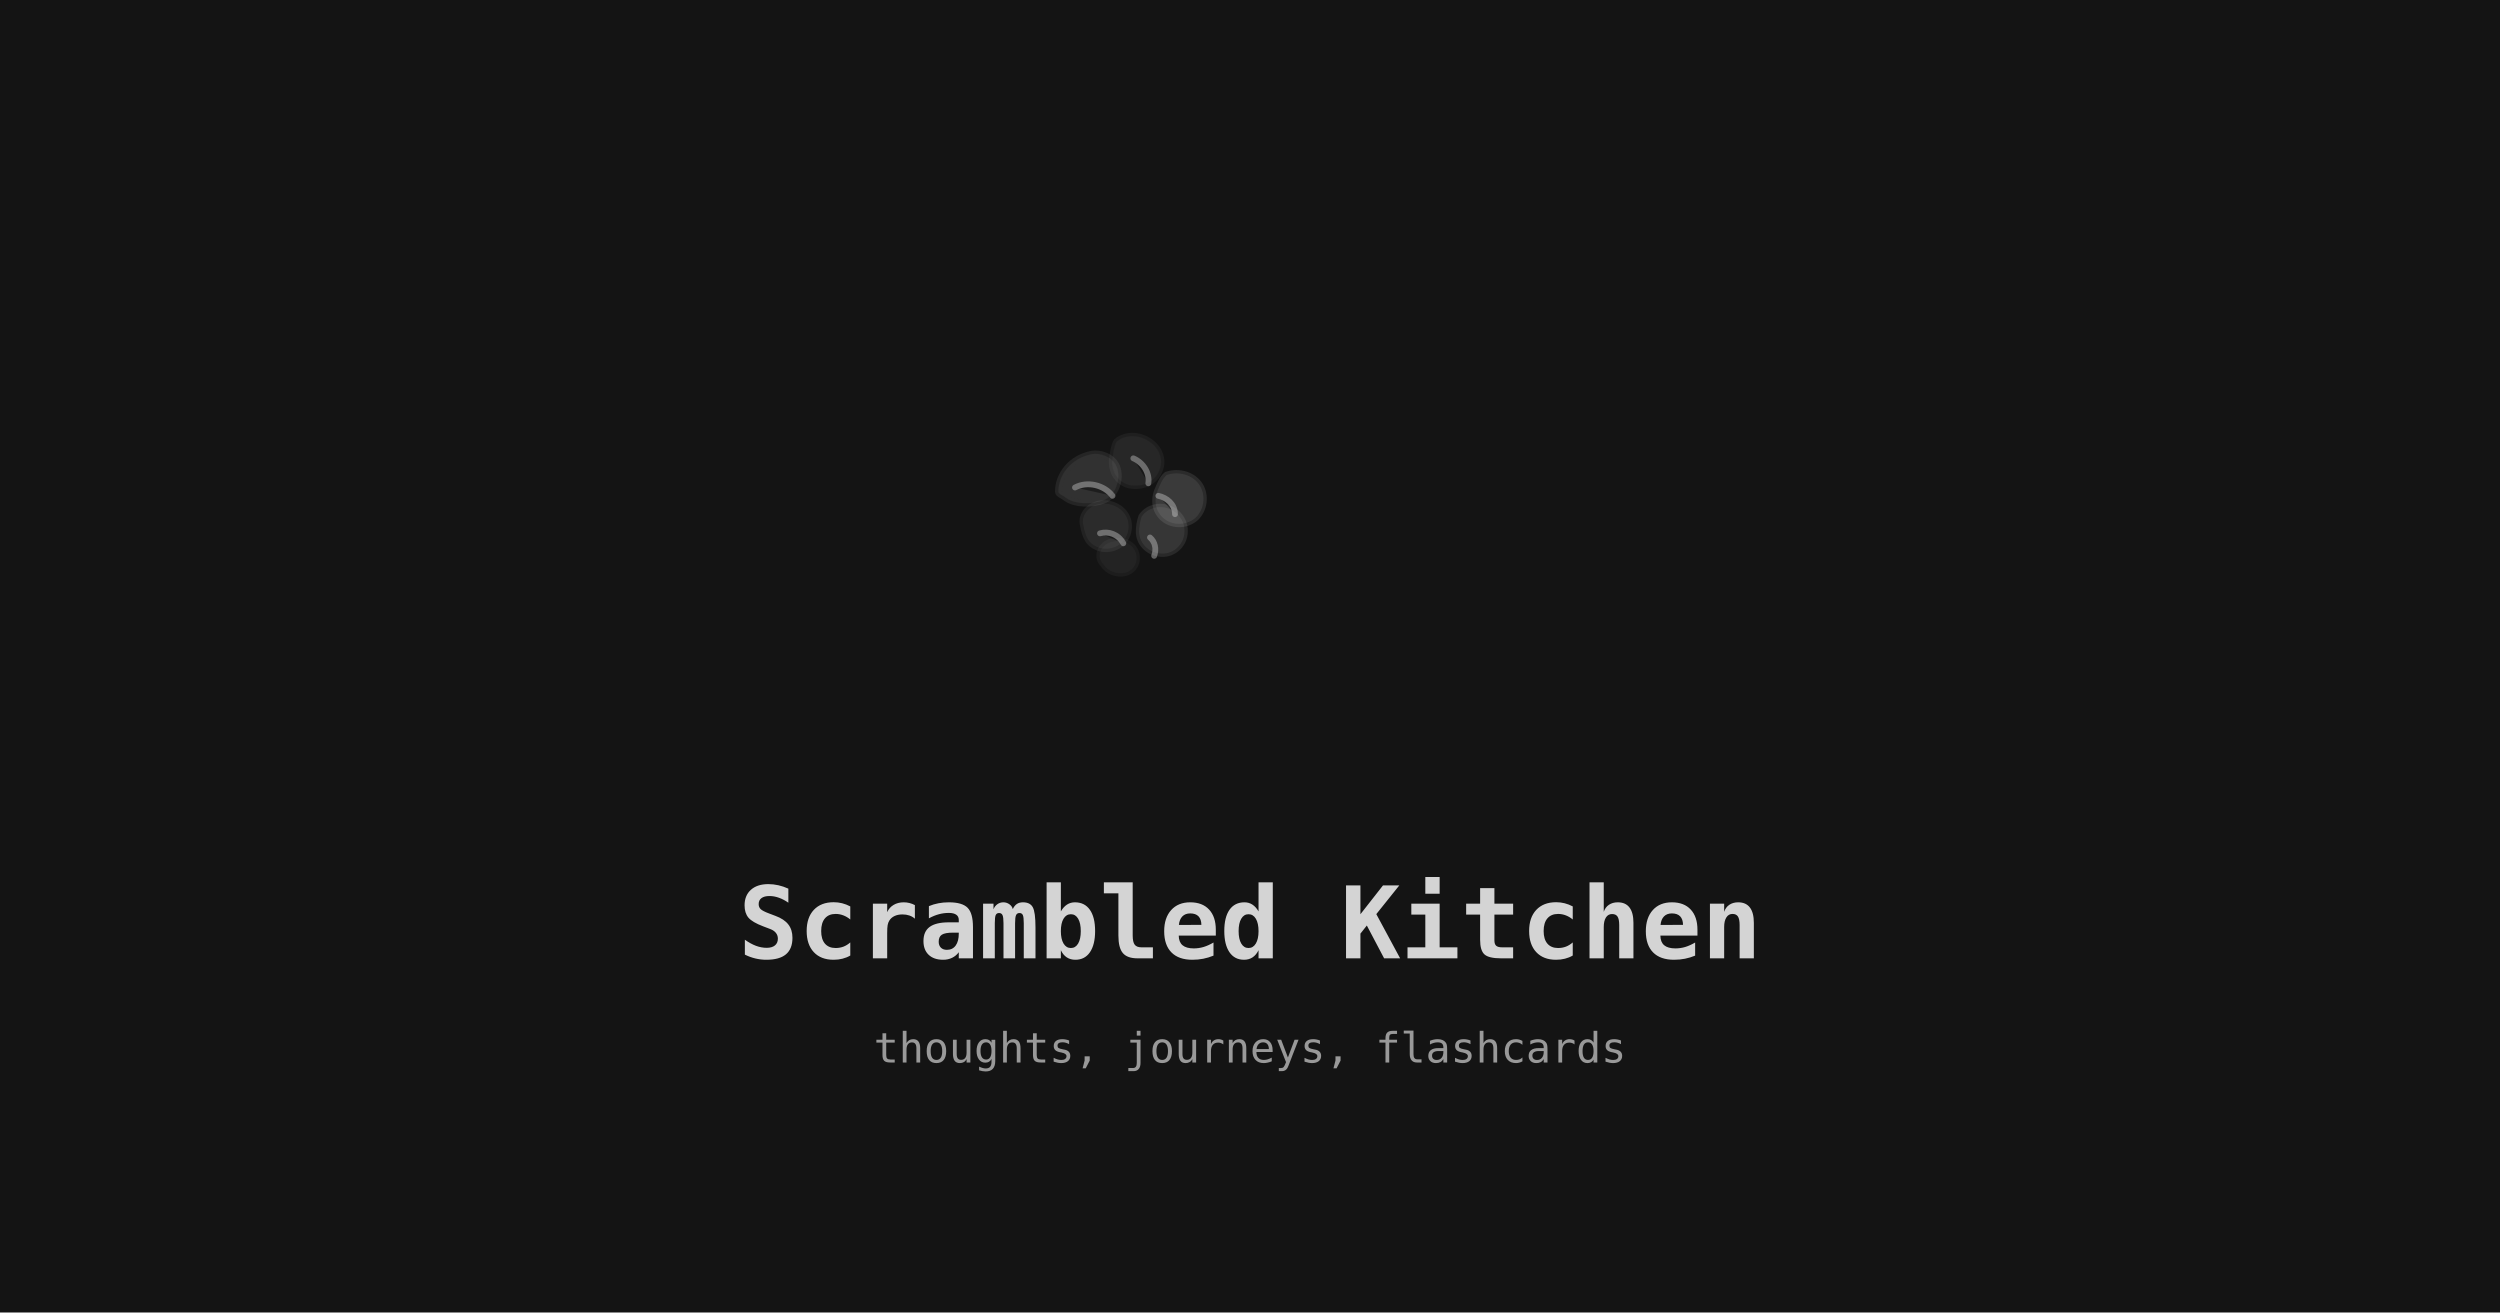
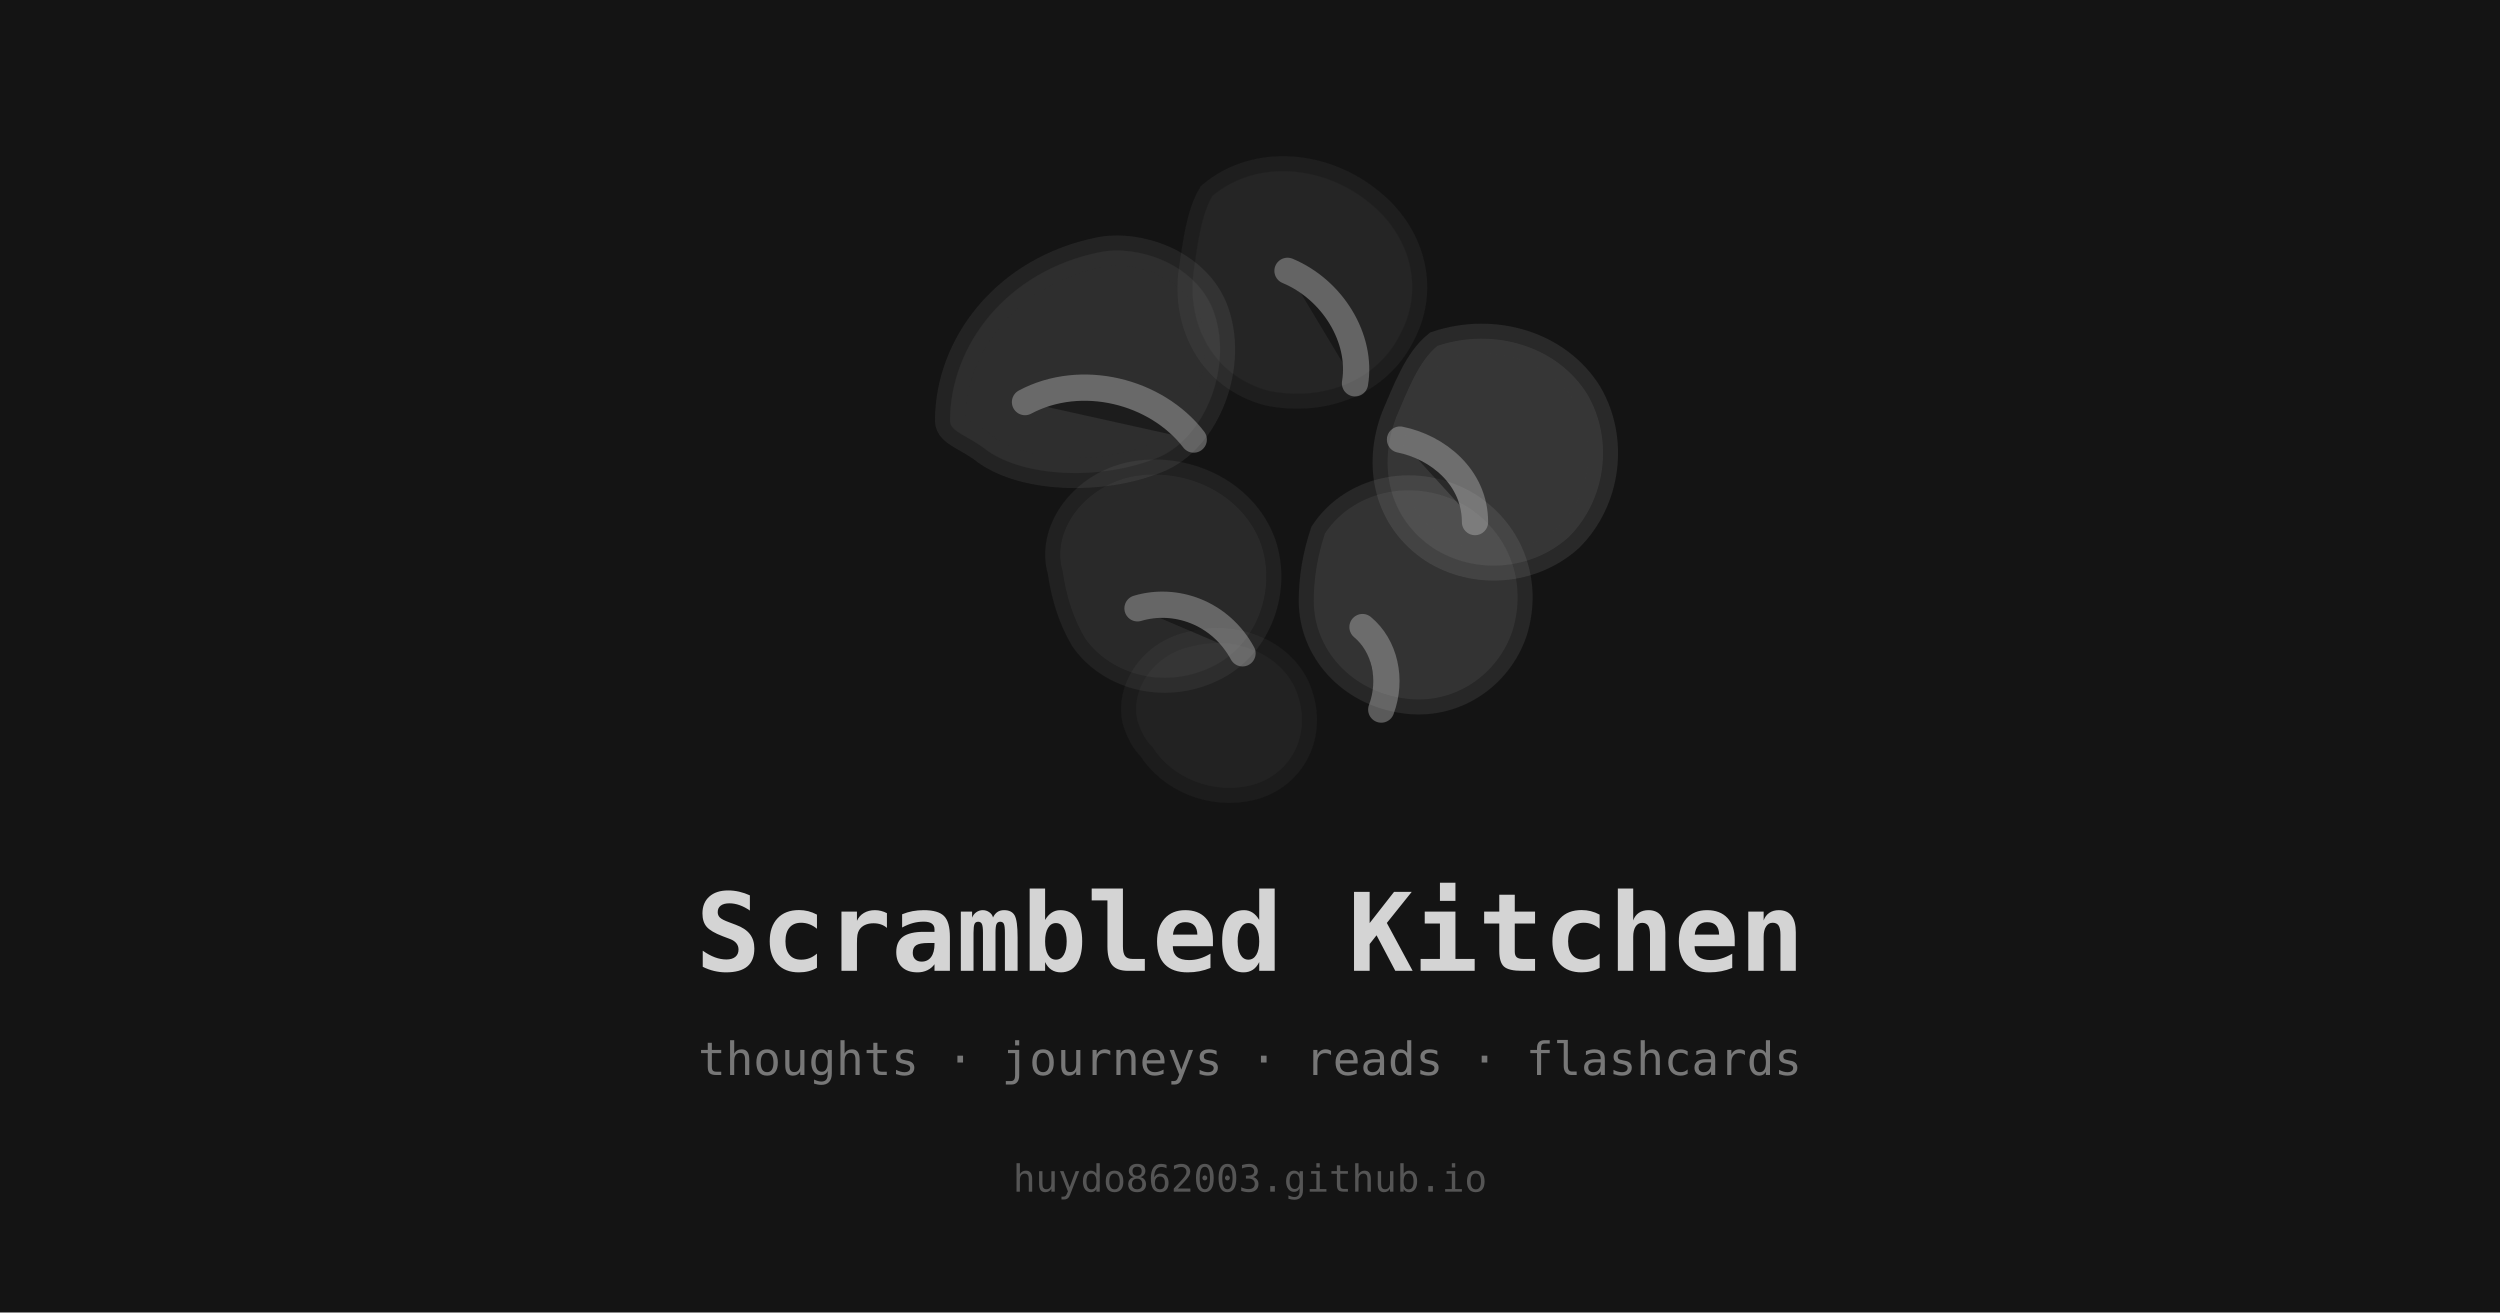
<svg xmlns="http://www.w3.org/2000/svg" width="1200" height="630" viewBox="0 0 1200 630">
  <rect width="1200" height="630" fill="#141414" />
-   <g transform="translate(480, 180) scale(4)">
+   <g transform="translate(330, -50) scale(18)" opacity="0.9">
    <path d="M7 14c0-2 1.5-4 4-4.5 1-.2 2.5.3 3 1.5.6 1.5-.2 3.5-1.5 4-1.5.6-3.5.5-4.5-.2-.5-.4-1-.5-1-.8z" fill="#d4d4d4" opacity="0.15" stroke="#d4d4d4" stroke-width="0.8" stroke-opacity="0.6" />
    <path d="M14 8c1.2-1 3-.8 4.2.2 1 .8 1.5 2.2.8 3.5-.6 1.2-2 1.8-3.5 1.5-1.5-.4-2.2-1.8-2-3.2.1-.7.2-1.5.5-2z" fill="#d4d4d4" opacity="0.1" stroke="#d4d4d4" stroke-width="0.8" stroke-opacity="0.6" />
    <path d="M20 12c1.5-.5 3.2 0 4 1.3.7 1.2.5 2.8-.5 3.8-1 .9-2.5 1-3.6.3-1.2-.8-1.5-2.2-1-3.5.3-.7.6-1.5 1.1-1.9z" fill="#d4d4d4" opacity="0.2" stroke="#d4d4d4" stroke-width="0.8" stroke-opacity="0.6" />
    <path d="M10 18c-.3-1 .5-2.2 1.8-2.5 1.4-.3 3 .4 3.5 1.8.4 1.2-.1 2.6-1.2 3.2-1.3.7-2.8.3-3.5-.7-.3-.5-.5-1.1-.6-1.8z" fill="#d4d4d4" opacity="0.12" stroke="#d4d4d4" stroke-width="0.8" stroke-opacity="0.6" />
    <path d="M17 17c.8-1.2 2.5-1.5 3.8-.7 1.1.7 1.6 2 1.2 3.3-.4 1.2-1.6 2-2.9 1.8-1.4-.2-2.4-1.3-2.4-2.6 0-.6.1-1.2.3-1.8z" fill="#d4d4d4" opacity="0.18" stroke="#d4d4d4" stroke-width="0.8" stroke-opacity="0.6" />
    <path d="M12 22c-.2-.8.4-1.8 1.5-2 1.2-.3 2.5.3 2.8 1.4.3 1-.2 2-1.2 2.3-1.1.3-2.2-.2-2.7-1-.2-.2-.3-.4-.4-.7z" fill="#d4d4d4" opacity="0.08" stroke="#d4d4d4" stroke-width="0.8" stroke-opacity="0.6" />
    <path d="M9 13.5c1.5-.8 3.5-.3 4.5 1" stroke="#d4d4d4" stroke-width="0.7" stroke-linecap="round" opacity="0.4" />
    <path d="M16 10c1.2.5 2 1.8 1.8 3" stroke="#d4d4d4" stroke-width="0.7" stroke-linecap="round" opacity="0.4" />
    <path d="M19 14.5c1 .2 2 1 2 2.2" stroke="#d4d4d4" stroke-width="0.7" stroke-linecap="round" opacity="0.4" />
    <path d="M12 19c1-.3 2.2.1 2.8 1.2" stroke="#d4d4d4" stroke-width="0.7" stroke-linecap="round" opacity="0.4" />
    <path d="M18 19.5c.6.5.8 1.4.5 2.2" stroke="#d4d4d4" stroke-width="0.7" stroke-linecap="round" opacity="0.4" />
  </g>
-   <text x="600" y="460" text-anchor="middle" font-family="monospace" font-size="48" font-weight="700" fill="#d4d4d4">Scrambled Kitchen</text>
-   <text x="600" y="510" text-anchor="middle" font-family="monospace" font-size="20" fill="#999">thoughts, journeys, flashcards</text>
+   <text x="600" y="466" text-anchor="middle" font-family="monospace" font-size="52" font-weight="700" fill="#d4d4d4">Scrambled Kitchen</text>
+   <text x="600" y="516" text-anchor="middle" font-family="monospace" font-size="22" fill="#777">thoughts · journeys · reads · flashcards</text>
+   <text x="600" y="572" text-anchor="middle" font-family="monospace" font-size="18" fill="#555">huydo862003.github.io</text>
</svg>
